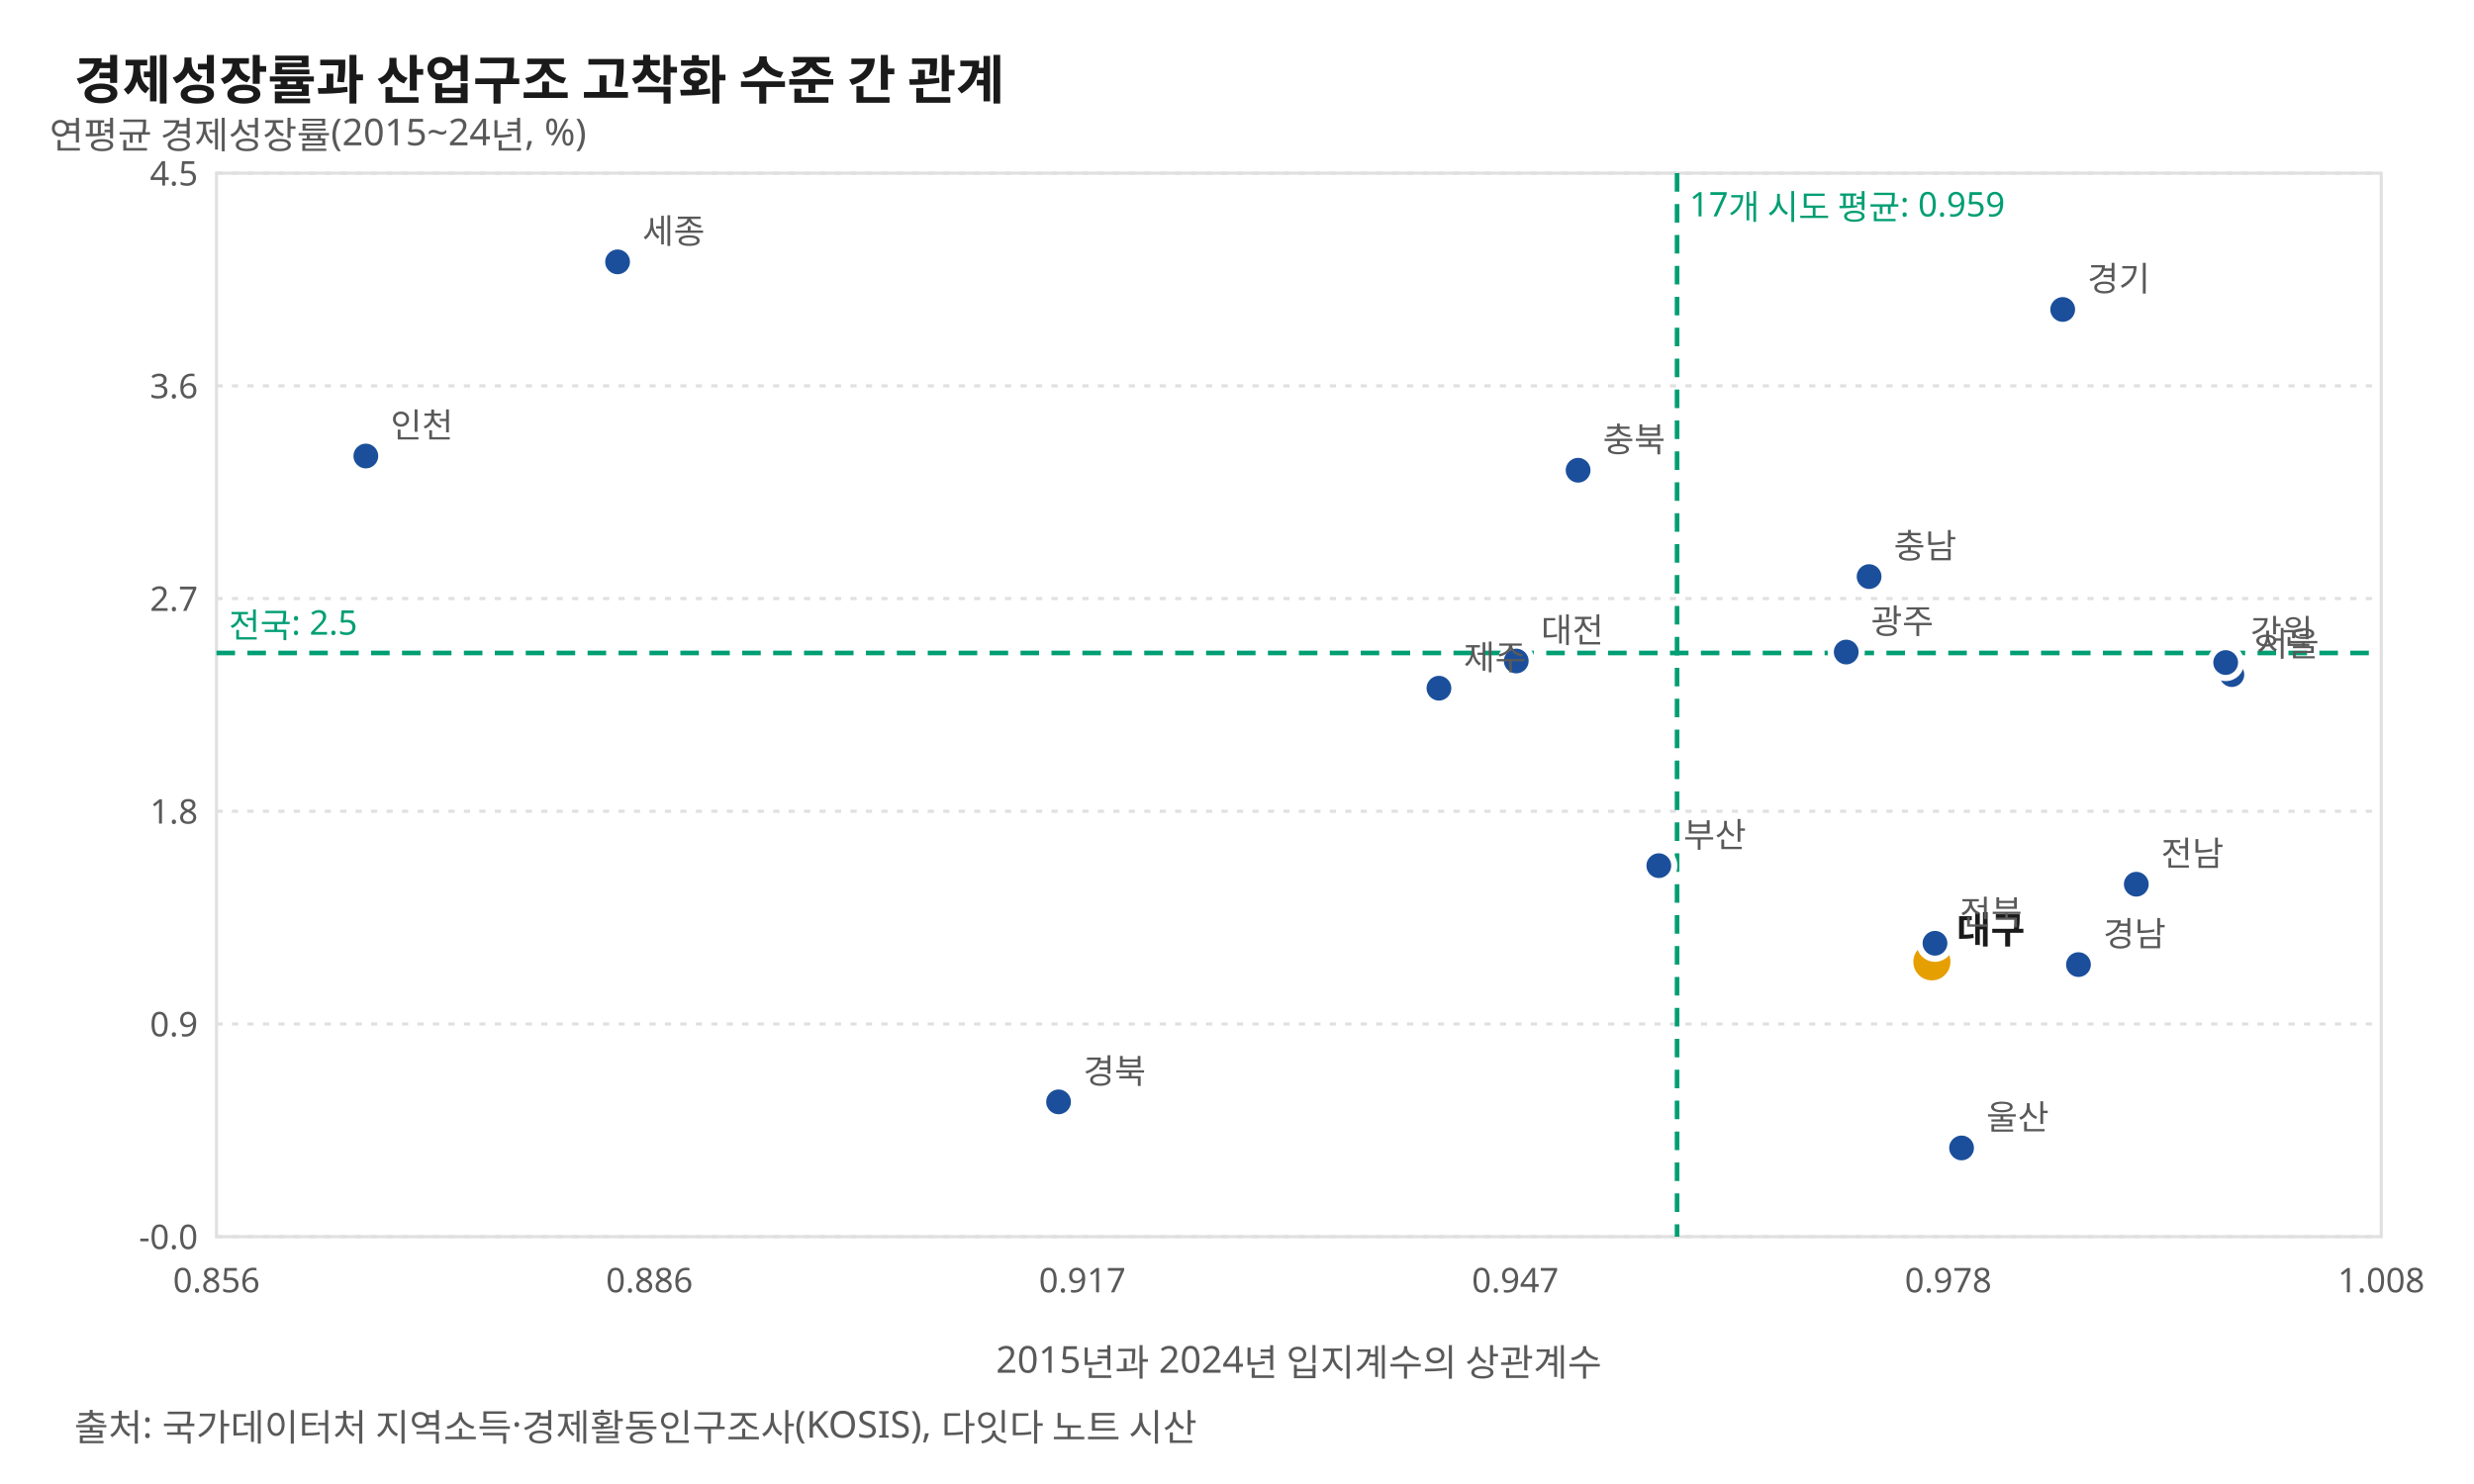
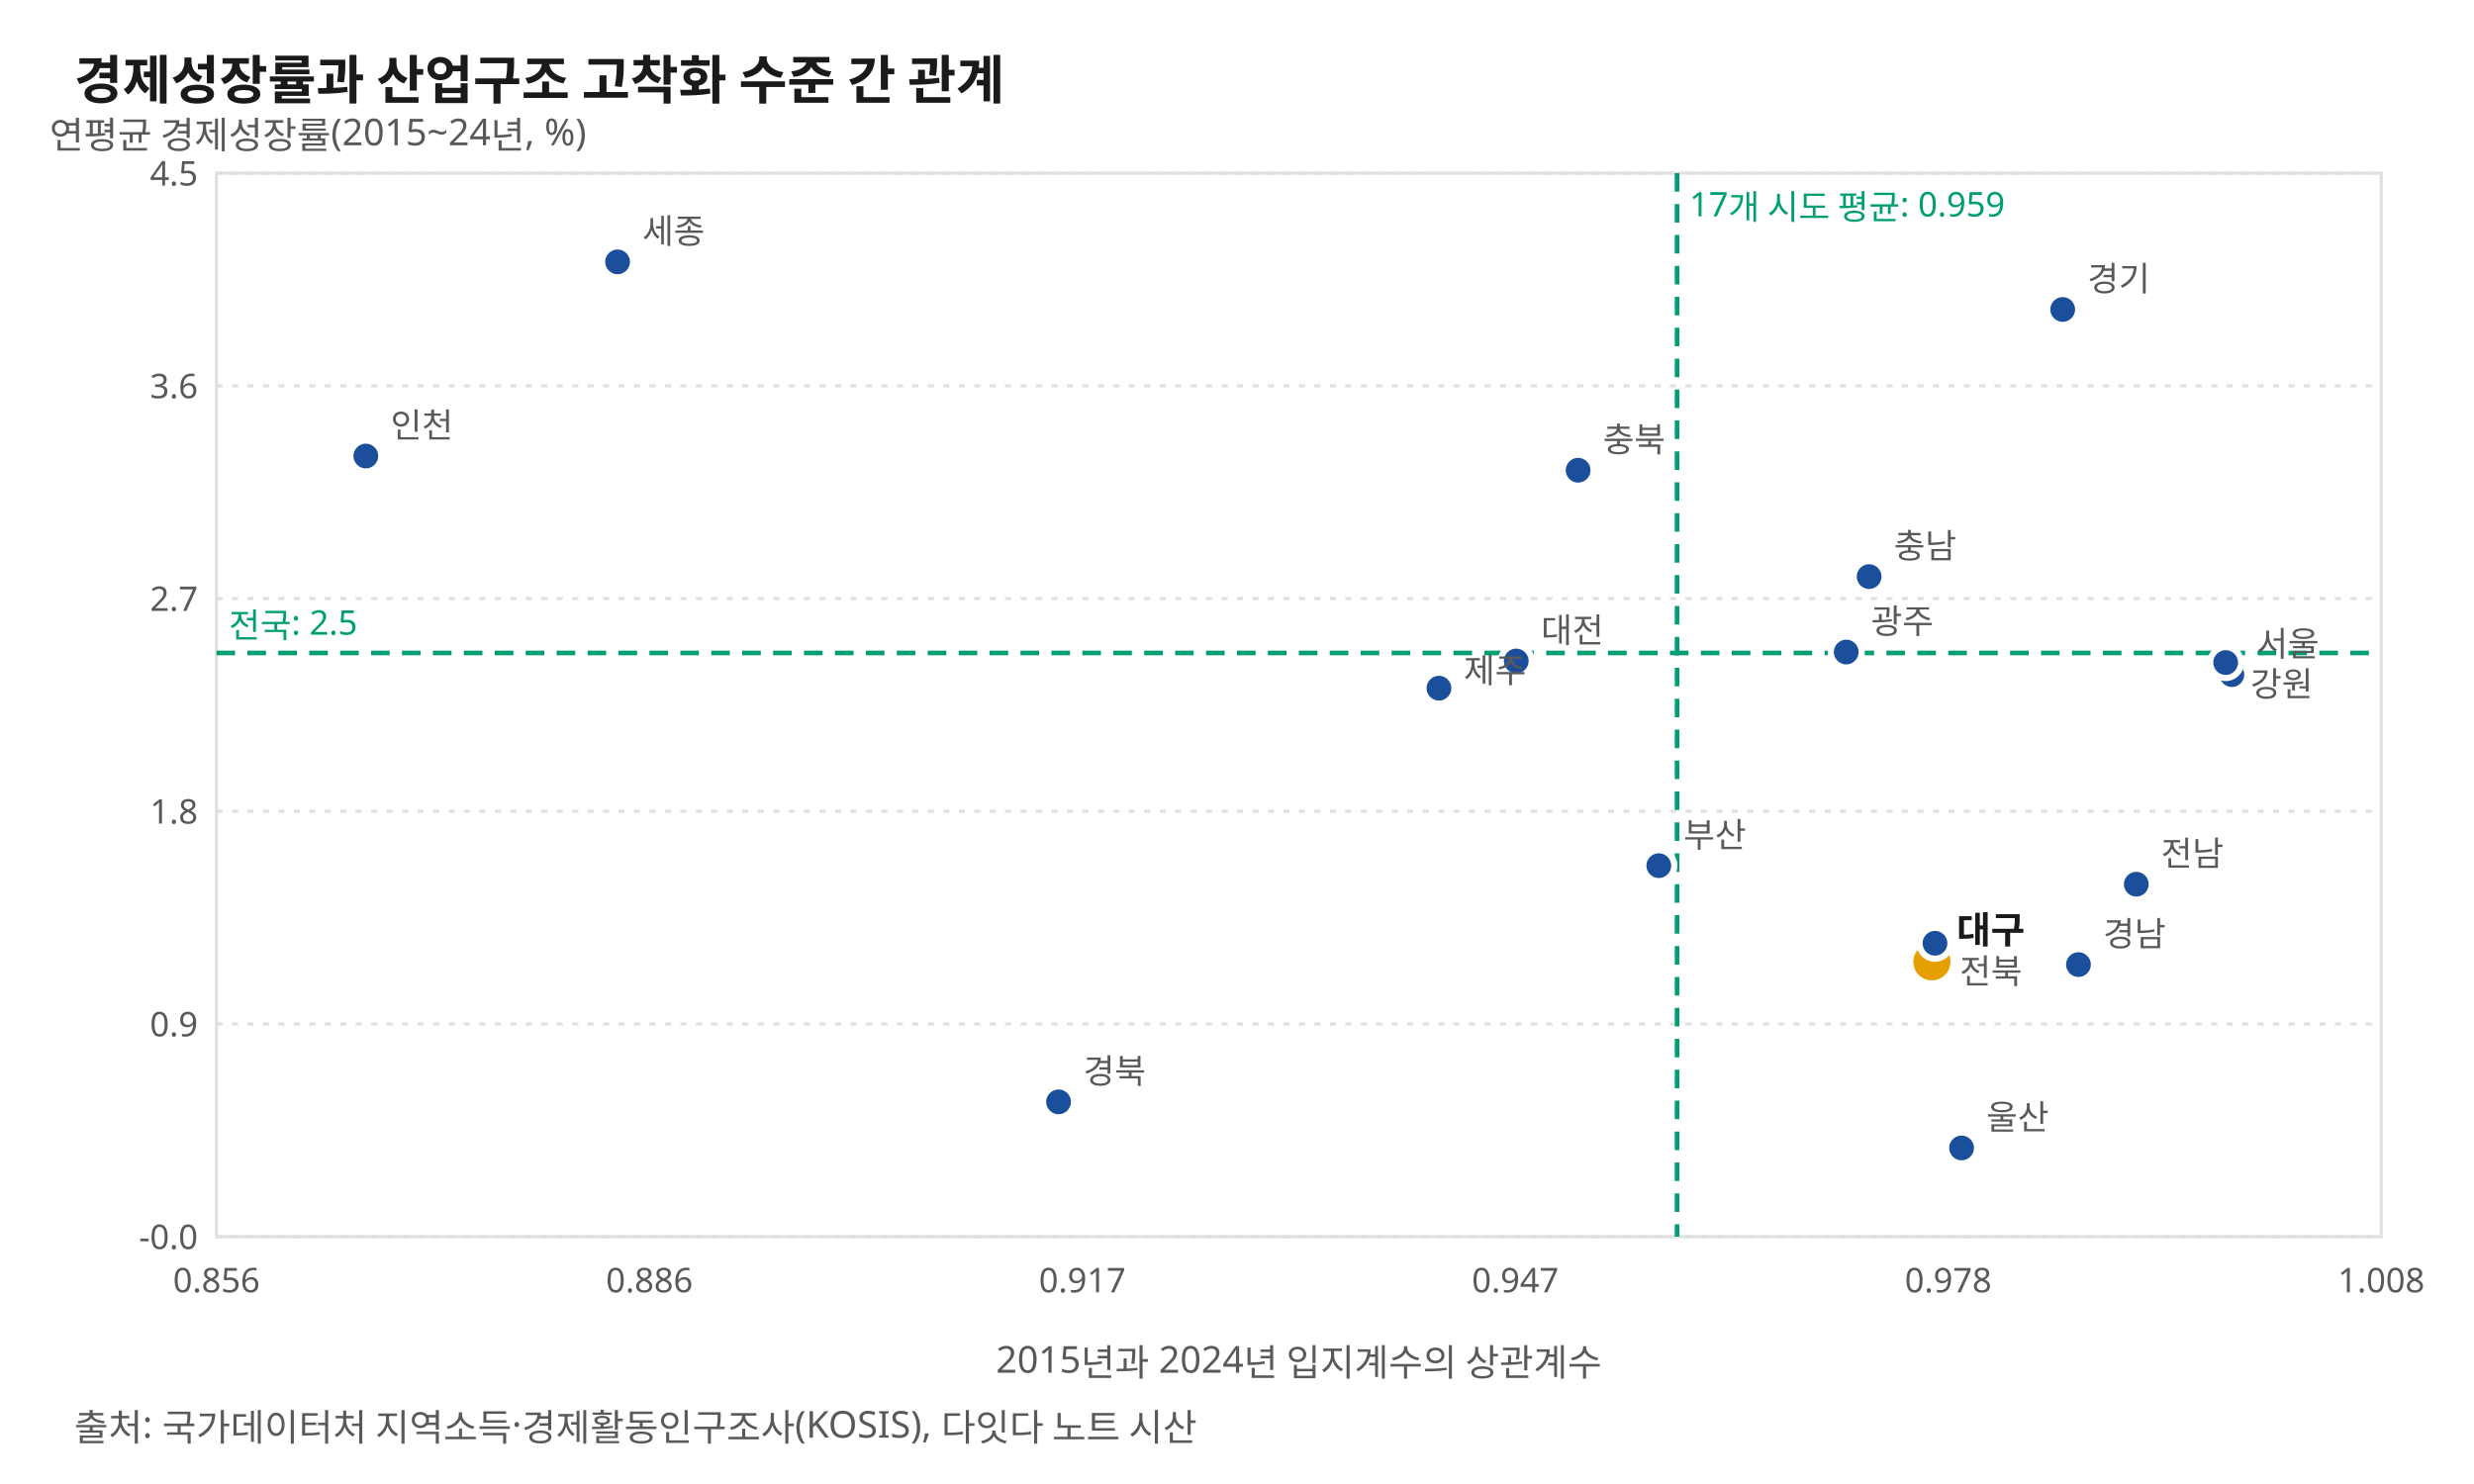
<svg xmlns="http://www.w3.org/2000/svg" width="800" height="480" viewBox="0 0 800 480" role="img" aria-label="경제성장률과 산업구조 고착화 수준 간 관계">
  <rect width="800" height="480" fill="#ffffff" />
  <text x="24.0" y="32.0" font-size="17" fill="#1a1a1a" text-anchor="start" font-weight="700" font-family="'Pretendard Variable',Pretendard,'Malgun Gothic','Apple SD Gothic Neo',sans-serif">경제성장률과 산업구조 고착화 수준 간 관계</text>
  <rect x="70" y="56" width="700" height="344" fill="none" stroke="#e0e0e0" />
  <text x="70.0" y="418.0" font-size="11" fill="#595959" text-anchor="middle" font-weight="400" font-family="'Pretendard Variable',Pretendard,'Malgun Gothic','Apple SD Gothic Neo',sans-serif">0.856</text>
  <text x="64.0" y="404.0" font-size="11" fill="#595959" text-anchor="end" font-weight="400" font-family="'Pretendard Variable',Pretendard,'Malgun Gothic','Apple SD Gothic Neo',sans-serif">-0.0</text>
  <line x1="70" y1="400.0" x2="770" y2="400.0" stroke="#e0e0e0" stroke-dasharray="2,3" />
  <text x="210.0" y="418.0" font-size="11" fill="#595959" text-anchor="middle" font-weight="400" font-family="'Pretendard Variable',Pretendard,'Malgun Gothic','Apple SD Gothic Neo',sans-serif">0.886</text>
  <text x="64.0" y="335.2" font-size="11" fill="#595959" text-anchor="end" font-weight="400" font-family="'Pretendard Variable',Pretendard,'Malgun Gothic','Apple SD Gothic Neo',sans-serif">0.9</text>
  <line x1="70" y1="331.2" x2="770" y2="331.2" stroke="#e0e0e0" stroke-dasharray="2,3" />
  <text x="350.0" y="418.0" font-size="11" fill="#595959" text-anchor="middle" font-weight="400" font-family="'Pretendard Variable',Pretendard,'Malgun Gothic','Apple SD Gothic Neo',sans-serif">0.917</text>
  <text x="64.0" y="266.4" font-size="11" fill="#595959" text-anchor="end" font-weight="400" font-family="'Pretendard Variable',Pretendard,'Malgun Gothic','Apple SD Gothic Neo',sans-serif">1.8</text>
  <line x1="70" y1="262.4" x2="770" y2="262.4" stroke="#e0e0e0" stroke-dasharray="2,3" />
  <text x="490.0" y="418.0" font-size="11" fill="#595959" text-anchor="middle" font-weight="400" font-family="'Pretendard Variable',Pretendard,'Malgun Gothic','Apple SD Gothic Neo',sans-serif">0.947</text>
  <text x="64.0" y="197.6" font-size="11" fill="#595959" text-anchor="end" font-weight="400" font-family="'Pretendard Variable',Pretendard,'Malgun Gothic','Apple SD Gothic Neo',sans-serif">2.7</text>
  <line x1="70" y1="193.6" x2="770" y2="193.6" stroke="#e0e0e0" stroke-dasharray="2,3" />
  <text x="630.0" y="418.0" font-size="11" fill="#595959" text-anchor="middle" font-weight="400" font-family="'Pretendard Variable',Pretendard,'Malgun Gothic','Apple SD Gothic Neo',sans-serif">0.978</text>
  <text x="64.0" y="128.8" font-size="11" fill="#595959" text-anchor="end" font-weight="400" font-family="'Pretendard Variable',Pretendard,'Malgun Gothic','Apple SD Gothic Neo',sans-serif">3.6</text>
  <line x1="70" y1="124.8" x2="770" y2="124.8" stroke="#e0e0e0" stroke-dasharray="2,3" />
  <text x="770.0" y="418.0" font-size="11" fill="#595959" text-anchor="middle" font-weight="400" font-family="'Pretendard Variable',Pretendard,'Malgun Gothic','Apple SD Gothic Neo',sans-serif">1.008</text>
  <text x="64.0" y="60.0" font-size="11" fill="#595959" text-anchor="end" font-weight="400" font-family="'Pretendard Variable',Pretendard,'Malgun Gothic','Apple SD Gothic Neo',sans-serif">4.5</text>
  <line x1="70" y1="56.0" x2="770" y2="56.0" stroke="#e0e0e0" stroke-dasharray="2,3" />
  <line x1="542.3" y1="56" x2="542.3" y2="400" stroke="#009E73" stroke-width="1.5" stroke-dasharray="6,4" />
  <text x="546.3" y="70.0" font-size="11" fill="#009E73" text-anchor="start" font-weight="400" font-family="'Pretendard Variable',Pretendard,'Malgun Gothic','Apple SD Gothic Neo',sans-serif">17개 시도 평균: 0.959</text>
  <line x1="70" y1="211.2" x2="770" y2="211.2" stroke="#009E73" stroke-width="1.5" stroke-dasharray="6,4" />
  <text x="74.0" y="206.2" font-size="11" fill="#009E73" text-anchor="start" font-weight="400" font-family="'Pretendard Variable',Pretendard,'Malgun Gothic','Apple SD Gothic Neo',sans-serif">전국: 2.5</text>
  <circle cx="721.7" cy="218.2" r="5" fill="#1B4F9B" stroke="#ffffff" stroke-width="2" />
  <text x="729.7" y="212.2" font-size="11" fill="#595959" text-anchor="start" font-weight="400" font-family="'Pretendard Variable',Pretendard,'Malgun Gothic','Apple SD Gothic Neo',sans-serif">서울</text>
  <circle cx="536.4" cy="280.0" r="5" fill="#1B4F9B" stroke="#ffffff" stroke-width="2" />
  <text x="544.4" y="274.0" font-size="11" fill="#595959" text-anchor="start" font-weight="400" font-family="'Pretendard Variable',Pretendard,'Malgun Gothic','Apple SD Gothic Neo',sans-serif">부산</text>
  <circle cx="624.7" cy="311.1" r="7" fill="#E69F00" stroke="#ffffff" stroke-width="2" />
  <text x="632.7" y="305.1" font-size="12" fill="#1a1a1a" text-anchor="start" font-weight="700" font-family="'Pretendard Variable',Pretendard,'Malgun Gothic','Apple SD Gothic Neo',sans-serif">대구</text>
  <circle cx="118.3" cy="147.5" r="5" fill="#1B4F9B" stroke="#ffffff" stroke-width="2" />
  <text x="126.3" y="141.5" font-size="11" fill="#595959" text-anchor="start" font-weight="400" font-family="'Pretendard Variable',Pretendard,'Malgun Gothic','Apple SD Gothic Neo',sans-serif">인천</text>
  <circle cx="597.0" cy="210.9" r="5" fill="#1B4F9B" stroke="#ffffff" stroke-width="2" />
  <text x="605.0" y="204.9" font-size="11" fill="#595959" text-anchor="start" font-weight="400" font-family="'Pretendard Variable',Pretendard,'Malgun Gothic','Apple SD Gothic Neo',sans-serif">광주</text>
  <circle cx="490.3" cy="213.8" r="5" fill="#1B4F9B" stroke="#ffffff" stroke-width="2" />
  <text x="498.3" y="207.8" font-size="11" fill="#595959" text-anchor="start" font-weight="400" font-family="'Pretendard Variable',Pretendard,'Malgun Gothic','Apple SD Gothic Neo',sans-serif">대전</text>
  <circle cx="634.3" cy="371.3" r="5" fill="#1B4F9B" stroke="#ffffff" stroke-width="2" />
  <text x="642.3" y="365.3" font-size="11" fill="#595959" text-anchor="start" font-weight="400" font-family="'Pretendard Variable',Pretendard,'Malgun Gothic','Apple SD Gothic Neo',sans-serif">울산</text>
  <circle cx="199.7" cy="84.7" r="5" fill="#1B4F9B" stroke="#ffffff" stroke-width="2" />
  <text x="207.7" y="78.7" font-size="11" fill="#595959" text-anchor="start" font-weight="400" font-family="'Pretendard Variable',Pretendard,'Malgun Gothic','Apple SD Gothic Neo',sans-serif">세종</text>
  <circle cx="667.0" cy="100.1" r="5" fill="#1B4F9B" stroke="#ffffff" stroke-width="2" />
  <text x="675.0" y="94.1" font-size="11" fill="#595959" text-anchor="start" font-weight="400" font-family="'Pretendard Variable',Pretendard,'Malgun Gothic','Apple SD Gothic Neo',sans-serif">경기</text>
  <circle cx="719.7" cy="214.3" r="5" fill="#1B4F9B" stroke="#ffffff" stroke-width="2" />
-   <text x="727.7" y="208.3" font-size="11" fill="#595959" text-anchor="start" font-weight="400" font-family="'Pretendard Variable',Pretendard,'Malgun Gothic','Apple SD Gothic Neo',sans-serif">강원</text>
+   <text x="727.7" y="225.2" font-size="11" fill="#595959" text-anchor="start" font-weight="400" font-family="'Pretendard Variable',Pretendard,'Malgun Gothic','Apple SD Gothic Neo',sans-serif">강원</text>
  <circle cx="510.3" cy="152.1" r="5" fill="#1B4F9B" stroke="#ffffff" stroke-width="2" />
  <text x="518.3" y="146.1" font-size="11" fill="#595959" text-anchor="start" font-weight="400" font-family="'Pretendard Variable',Pretendard,'Malgun Gothic','Apple SD Gothic Neo',sans-serif">충북</text>
  <circle cx="604.4" cy="186.5" r="5" fill="#1B4F9B" stroke="#ffffff" stroke-width="2" />
  <text x="612.4" y="180.5" font-size="11" fill="#595959" text-anchor="start" font-weight="400" font-family="'Pretendard Variable',Pretendard,'Malgun Gothic','Apple SD Gothic Neo',sans-serif">충남</text>
  <circle cx="625.7" cy="305.1" r="5" fill="#1B4F9B" stroke="#ffffff" stroke-width="2" />
-   <text x="633.7" y="299.1" font-size="11" fill="#595959" text-anchor="start" font-weight="400" font-family="'Pretendard Variable',Pretendard,'Malgun Gothic','Apple SD Gothic Neo',sans-serif">전북</text>
+   <text x="633.7" y="318.1" font-size="11" fill="#595959" text-anchor="start" font-weight="400" font-family="'Pretendard Variable',Pretendard,'Malgun Gothic','Apple SD Gothic Neo',sans-serif">전북</text>
  <circle cx="690.8" cy="286.0" r="5" fill="#1B4F9B" stroke="#ffffff" stroke-width="2" />
  <text x="698.8" y="280.0" font-size="11" fill="#595959" text-anchor="start" font-weight="400" font-family="'Pretendard Variable',Pretendard,'Malgun Gothic','Apple SD Gothic Neo',sans-serif">전남</text>
  <circle cx="342.3" cy="356.4" r="5" fill="#1B4F9B" stroke="#ffffff" stroke-width="2" />
  <text x="350.3" y="350.4" font-size="11" fill="#595959" text-anchor="start" font-weight="400" font-family="'Pretendard Variable',Pretendard,'Malgun Gothic','Apple SD Gothic Neo',sans-serif">경북</text>
  <circle cx="672.1" cy="312.0" r="5" fill="#1B4F9B" stroke="#ffffff" stroke-width="2" />
  <text x="680.1" y="306.0" font-size="11" fill="#595959" text-anchor="start" font-weight="400" font-family="'Pretendard Variable',Pretendard,'Malgun Gothic','Apple SD Gothic Neo',sans-serif">경남</text>
  <circle cx="465.3" cy="222.6" r="5" fill="#1B4F9B" stroke="#ffffff" stroke-width="2" />
-   <text x="473.3" y="216.6" font-size="11" fill="#595959" text-anchor="start" font-weight="400" font-family="'Pretendard Variable',Pretendard,'Malgun Gothic','Apple SD Gothic Neo',sans-serif">제주</text>
+   <text x="473.3" y="220.8" font-size="11" fill="#595959" text-anchor="start" font-weight="400" font-family="'Pretendard Variable',Pretendard,'Malgun Gothic','Apple SD Gothic Neo',sans-serif">제주</text>
  <text x="420.0" y="444.0" font-size="12" fill="#595959" text-anchor="middle" font-weight="400" font-family="'Pretendard Variable',Pretendard,'Malgun Gothic','Apple SD Gothic Neo',sans-serif">2015년과 2024년 입지계수의 상관계수</text>
  <text x="16.0" y="48.0" font-size="12" fill="#595959" text-anchor="start" font-weight="400" font-family="'Pretendard Variable',Pretendard,'Malgun Gothic','Apple SD Gothic Neo',sans-serif">연평균 경제성장률(2015~24년, %)</text>
  <text x="24.0" y="466.0" font-size="12" fill="#595959" text-anchor="start" font-weight="400" font-family="'Pretendard Variable',Pretendard,'Malgun Gothic','Apple SD Gothic Neo',sans-serif">출처: 국가데이터처 지역소득·경제활동인구조사(KOSIS), 다잇다 노트 시산</text>
</svg>
